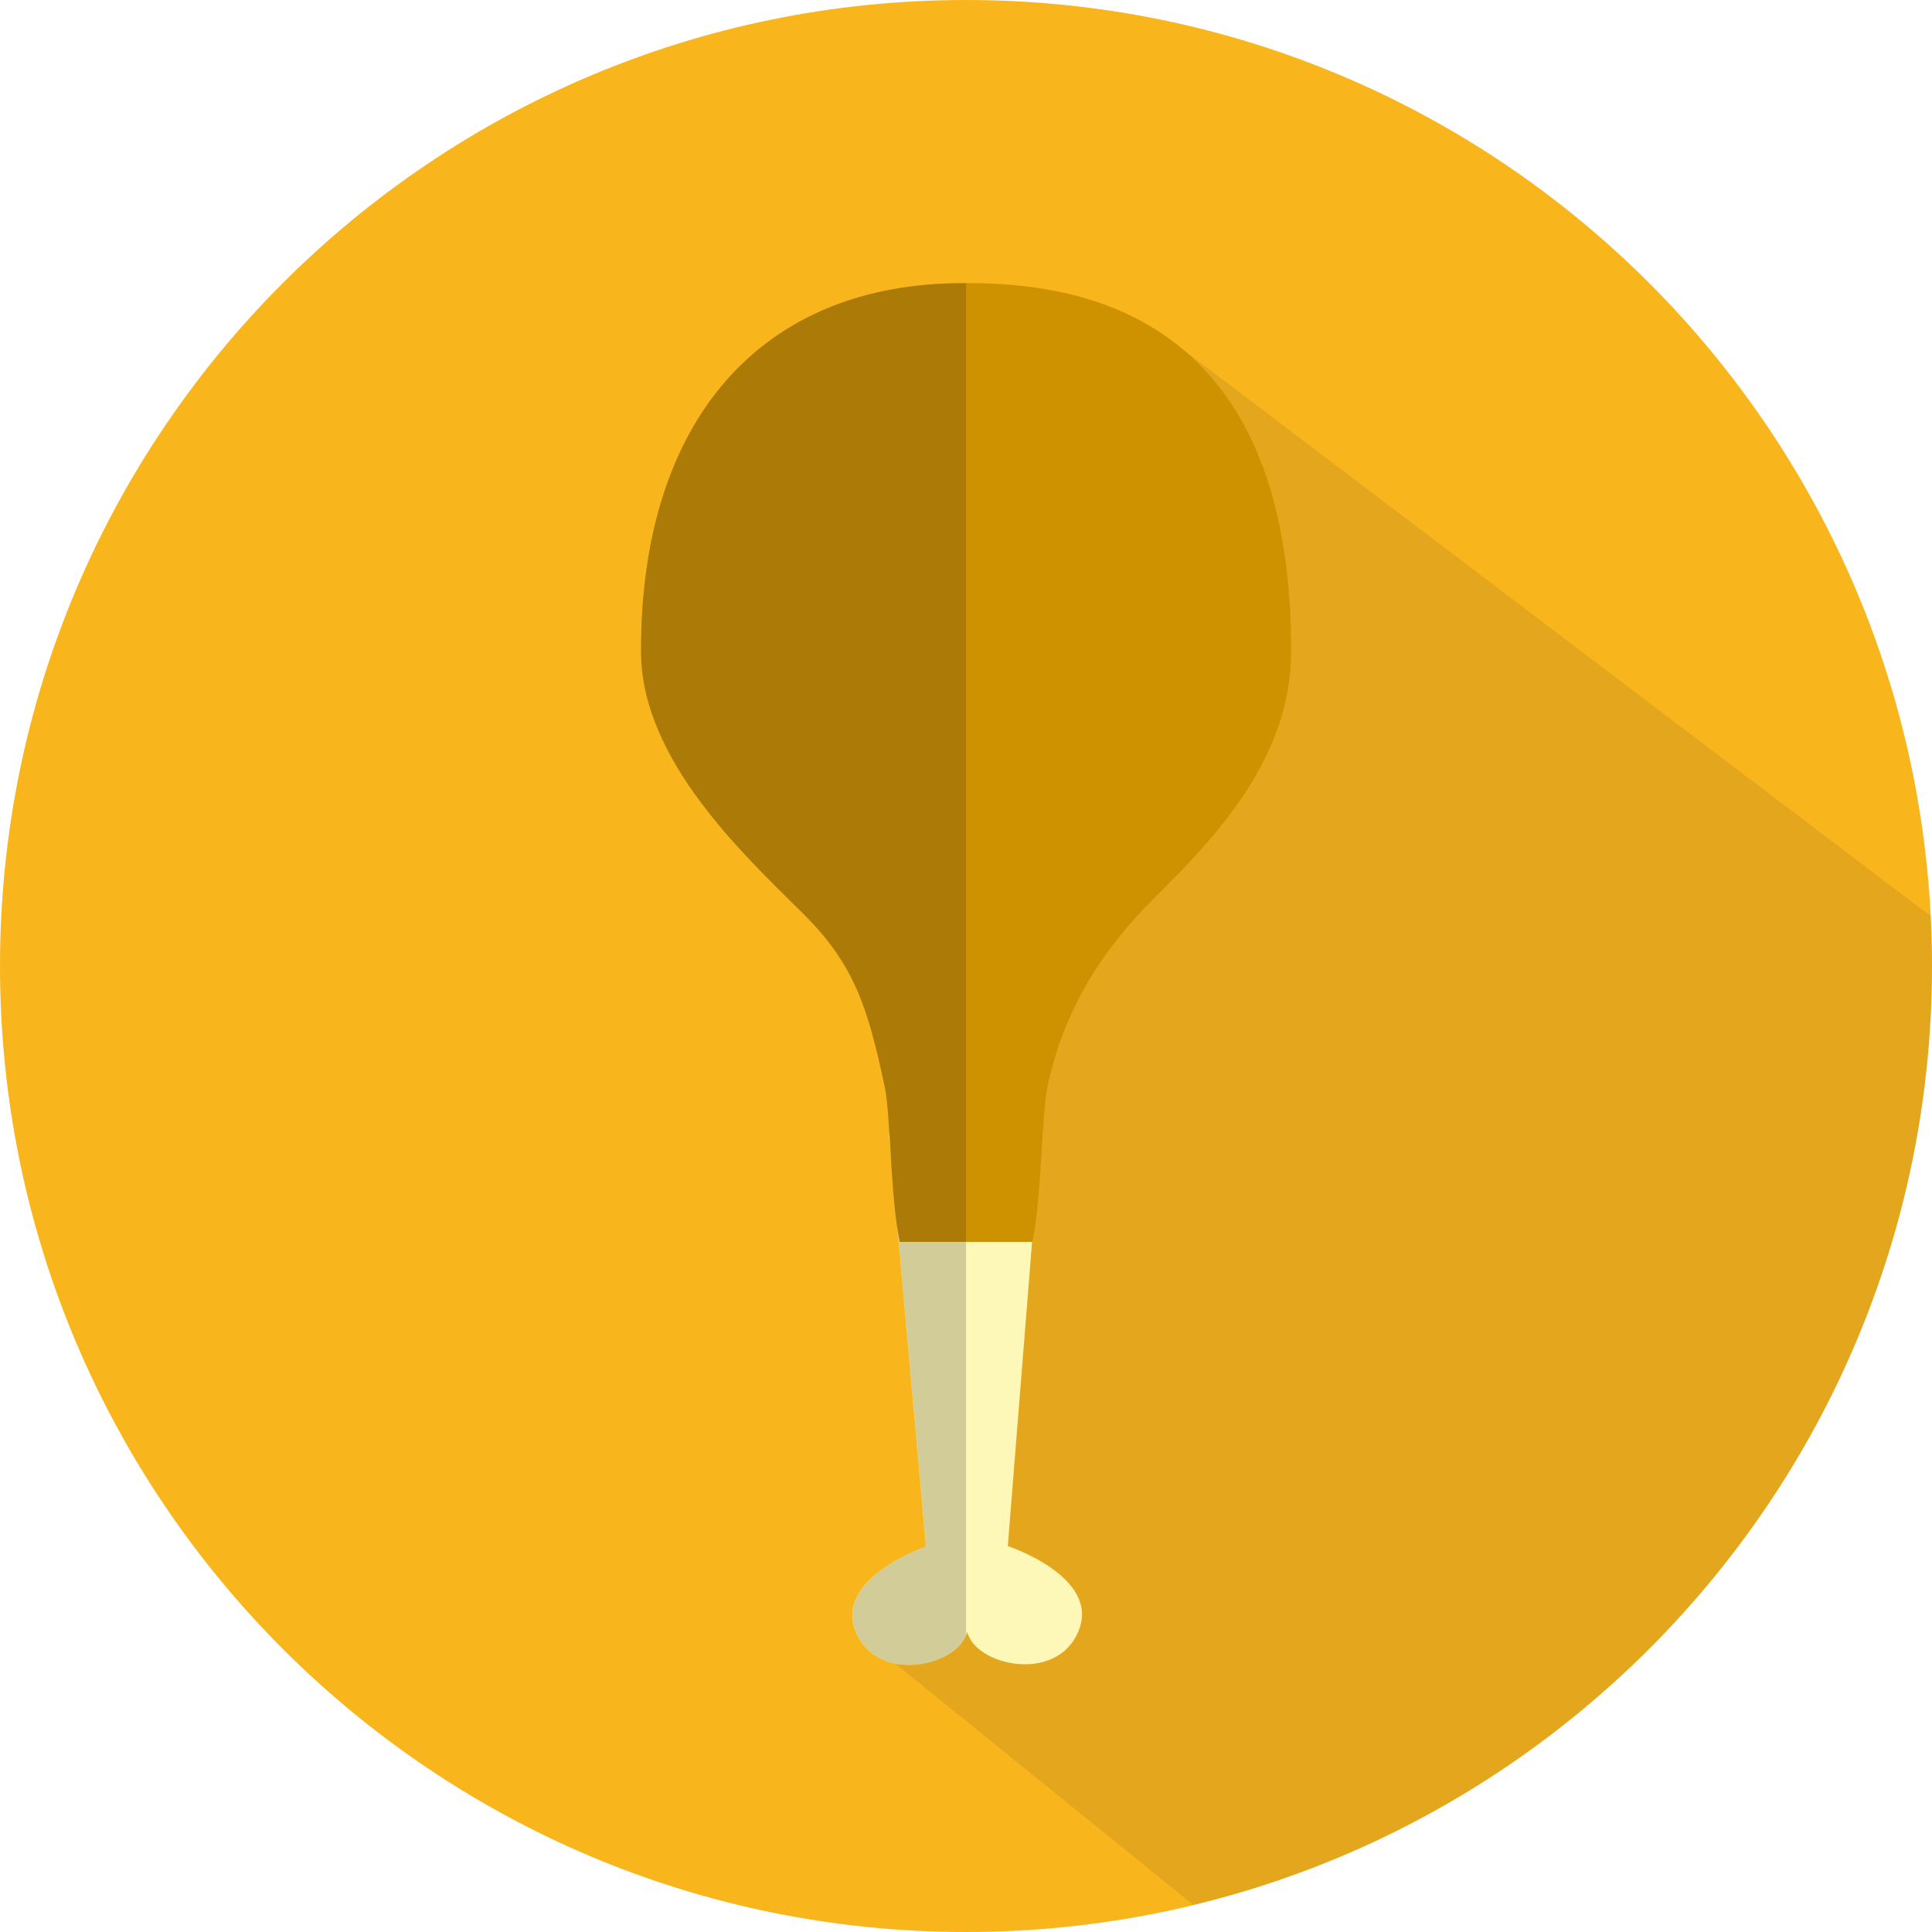
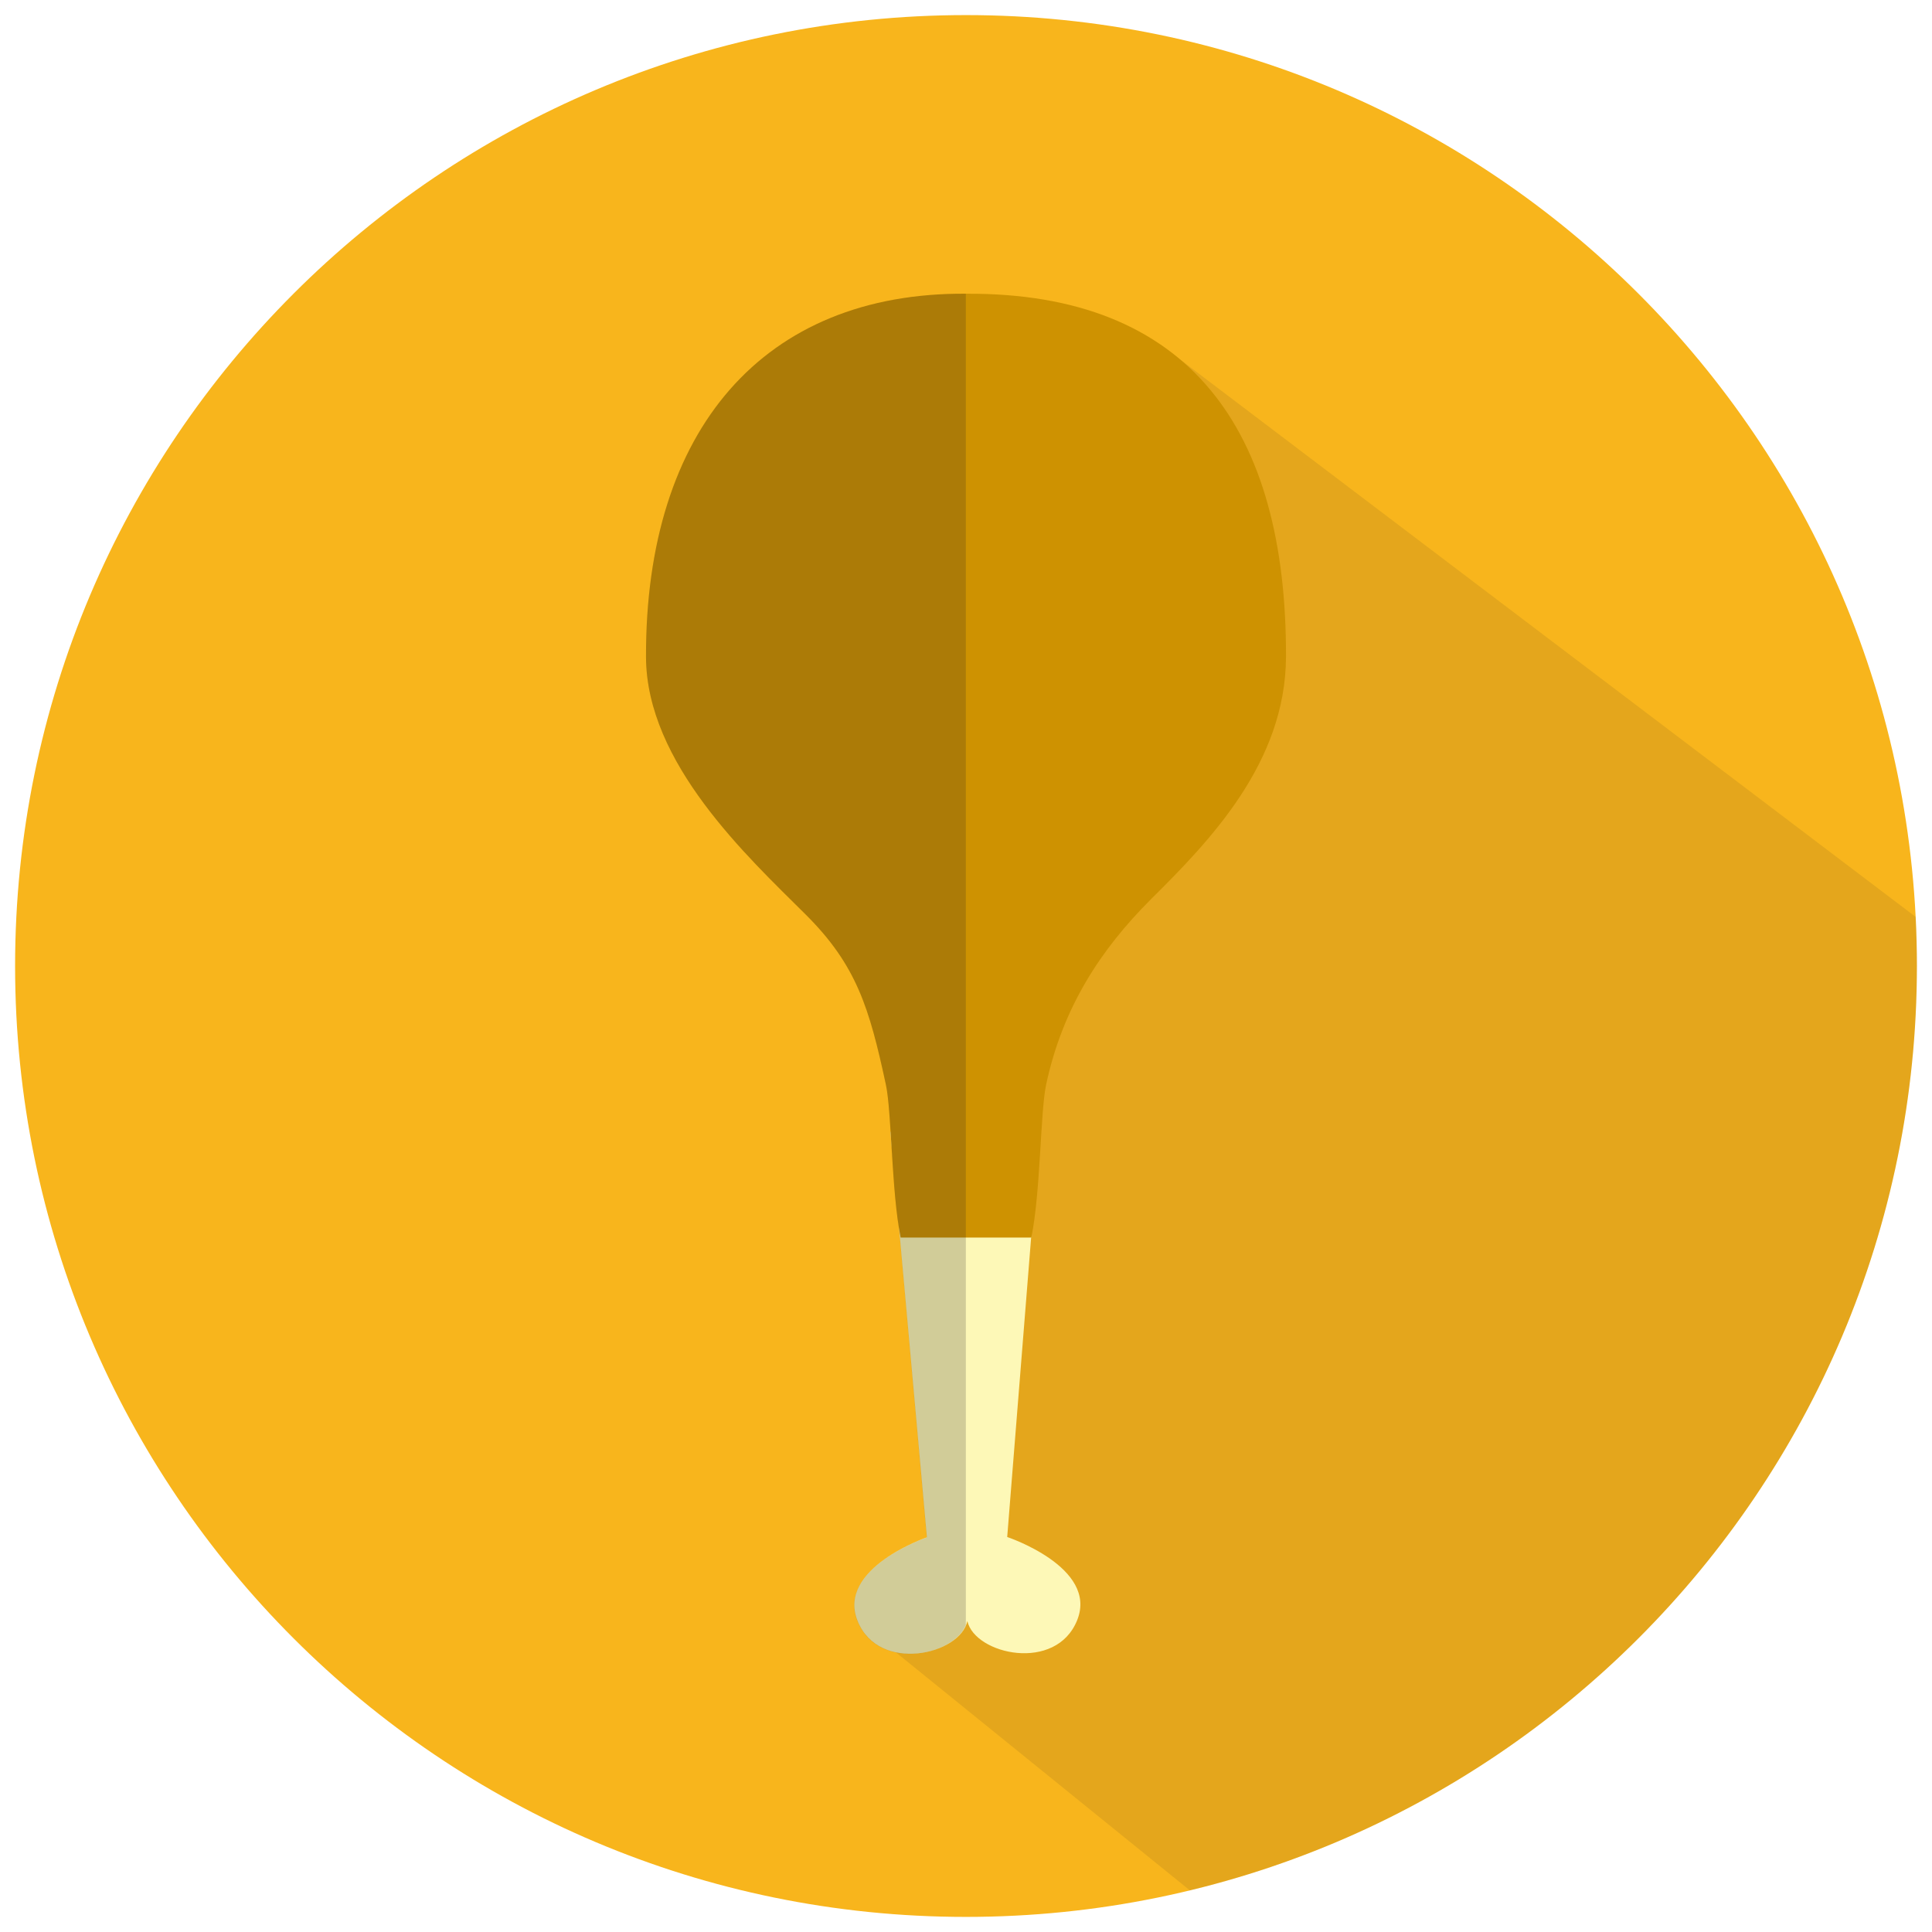
<svg xmlns="http://www.w3.org/2000/svg" width="128" height="128" viewBox="0 0 128 128">
-   <circle fill="#F8B51C" cx="64" cy="64" r="64" />
-   <path opacity="0.1" fill="#241C1D" d="M64,103.28l-7.3,4.82l22.36,18.1C107.14,119.42,128,94.16,128,64c0-1.11-0.03-2.21-0.08-3.3  L77.07,22.17L64,103.28z" />
-   <path fill="#FDF8B7" d="M66.77,102.43l2.18-27.32l-5.01,0.05h-5.04l2.45,27.3c0,0-6.11,2.09-4.66,5.64s6.91,2.26,7.39,0  c0.5,2.25,5.98,3.49,7.39-0.08C72.9,104.46,66.77,102.43,66.77,102.43z" />
-   <path fill="#CE9201" d="M64,18.76C50.39,18.67,42.42,27.9,42.47,43.2c0.02,7.15,6.82,13.44,10.74,17.33c3.44,3.42,4.3,6.3,5.4,11.45  c0.4,1.86,0.37,7.2,1,10.3H64h4.4c0.63-3.11,0.6-8.44,1-10.3c1.1-5.15,3.63-9.06,7.07-12.48c3.92-3.89,9.05-9.16,9.07-16.3  C85.58,27.9,79.05,18.67,64,18.76z" />
-   <path opacity="0.2" fill="#241C1D" d="M64,18.76L64,18.76C50.39,18.67,42.42,27.9,42.47,43.2c0.02,7.15,6.82,13.44,10.74,17.33  c3.44,3.42,4.3,6.3,5.4,11.45c0.15,0.68,0.24,1.84,0.32,3.18h-0.02l0.06,0.7c0.12,1.92,0.24,4.11,0.52,5.81l1.87,20.79  c0,0-6.11,2.1-4.66,5.64c1.39,3.4,6.47,2.35,7.3,0.26V18.76z" />
+   <circle fill="#F8B51C" cx="64" cy="64" r="63" />
+   <path opacity=".1" fill="#241C1D" d="M64 102.67l-7.18 4.75 22.01 17.82c27.64-6.67 48.17-31.55 48.17-61.24 0-1.09-.03-2.17-.08-3.25l-50.05-37.93-12.87 79.85z" />
+   <path fill="#FDF8B7" d="M66.73 101.83l2.15-26.9-4.93.05h-4.96l2.42 26.87s-6.01 2.06-4.59 5.55c1.42 3.49 6.8 2.22 7.27 0 .5 2.22 5.89 3.43 7.28-.07 1.39-3.49-4.64-5.5-4.64-5.5z" />
+   <path fill="#CE9201" d="M64 19.46c-13.4-.09-21.24 8.99-21.2 24.06.02 7.04 6.72 13.23 10.57 17.06 3.38 3.36 4.23 6.2 5.32 11.27.39 1.83.36 7.08.98 10.14h8.66c.62-3.06.59-8.31.98-10.14 1.09-5.07 3.58-8.92 6.96-12.29 3.86-3.83 8.91-9.02 8.93-16.05.04-15.05-6.38-24.13-21.2-24.05z" />
+   <path opacity=".2" fill="#241C1D" d="M64 19.46c-13.4-.09-21.24 8.99-21.2 24.06.02 7.04 6.72 13.23 10.57 17.06 3.38 3.36 4.23 6.2 5.32 11.27.15.67.23 1.81.32 3.13h-.02l.06.69c.12 1.89.24 4.04.51 5.72l1.84 20.47s-6.01 2.06-4.59 5.55c1.37 3.35 6.37 2.31 7.18.25v-88.2z" />
</svg>
